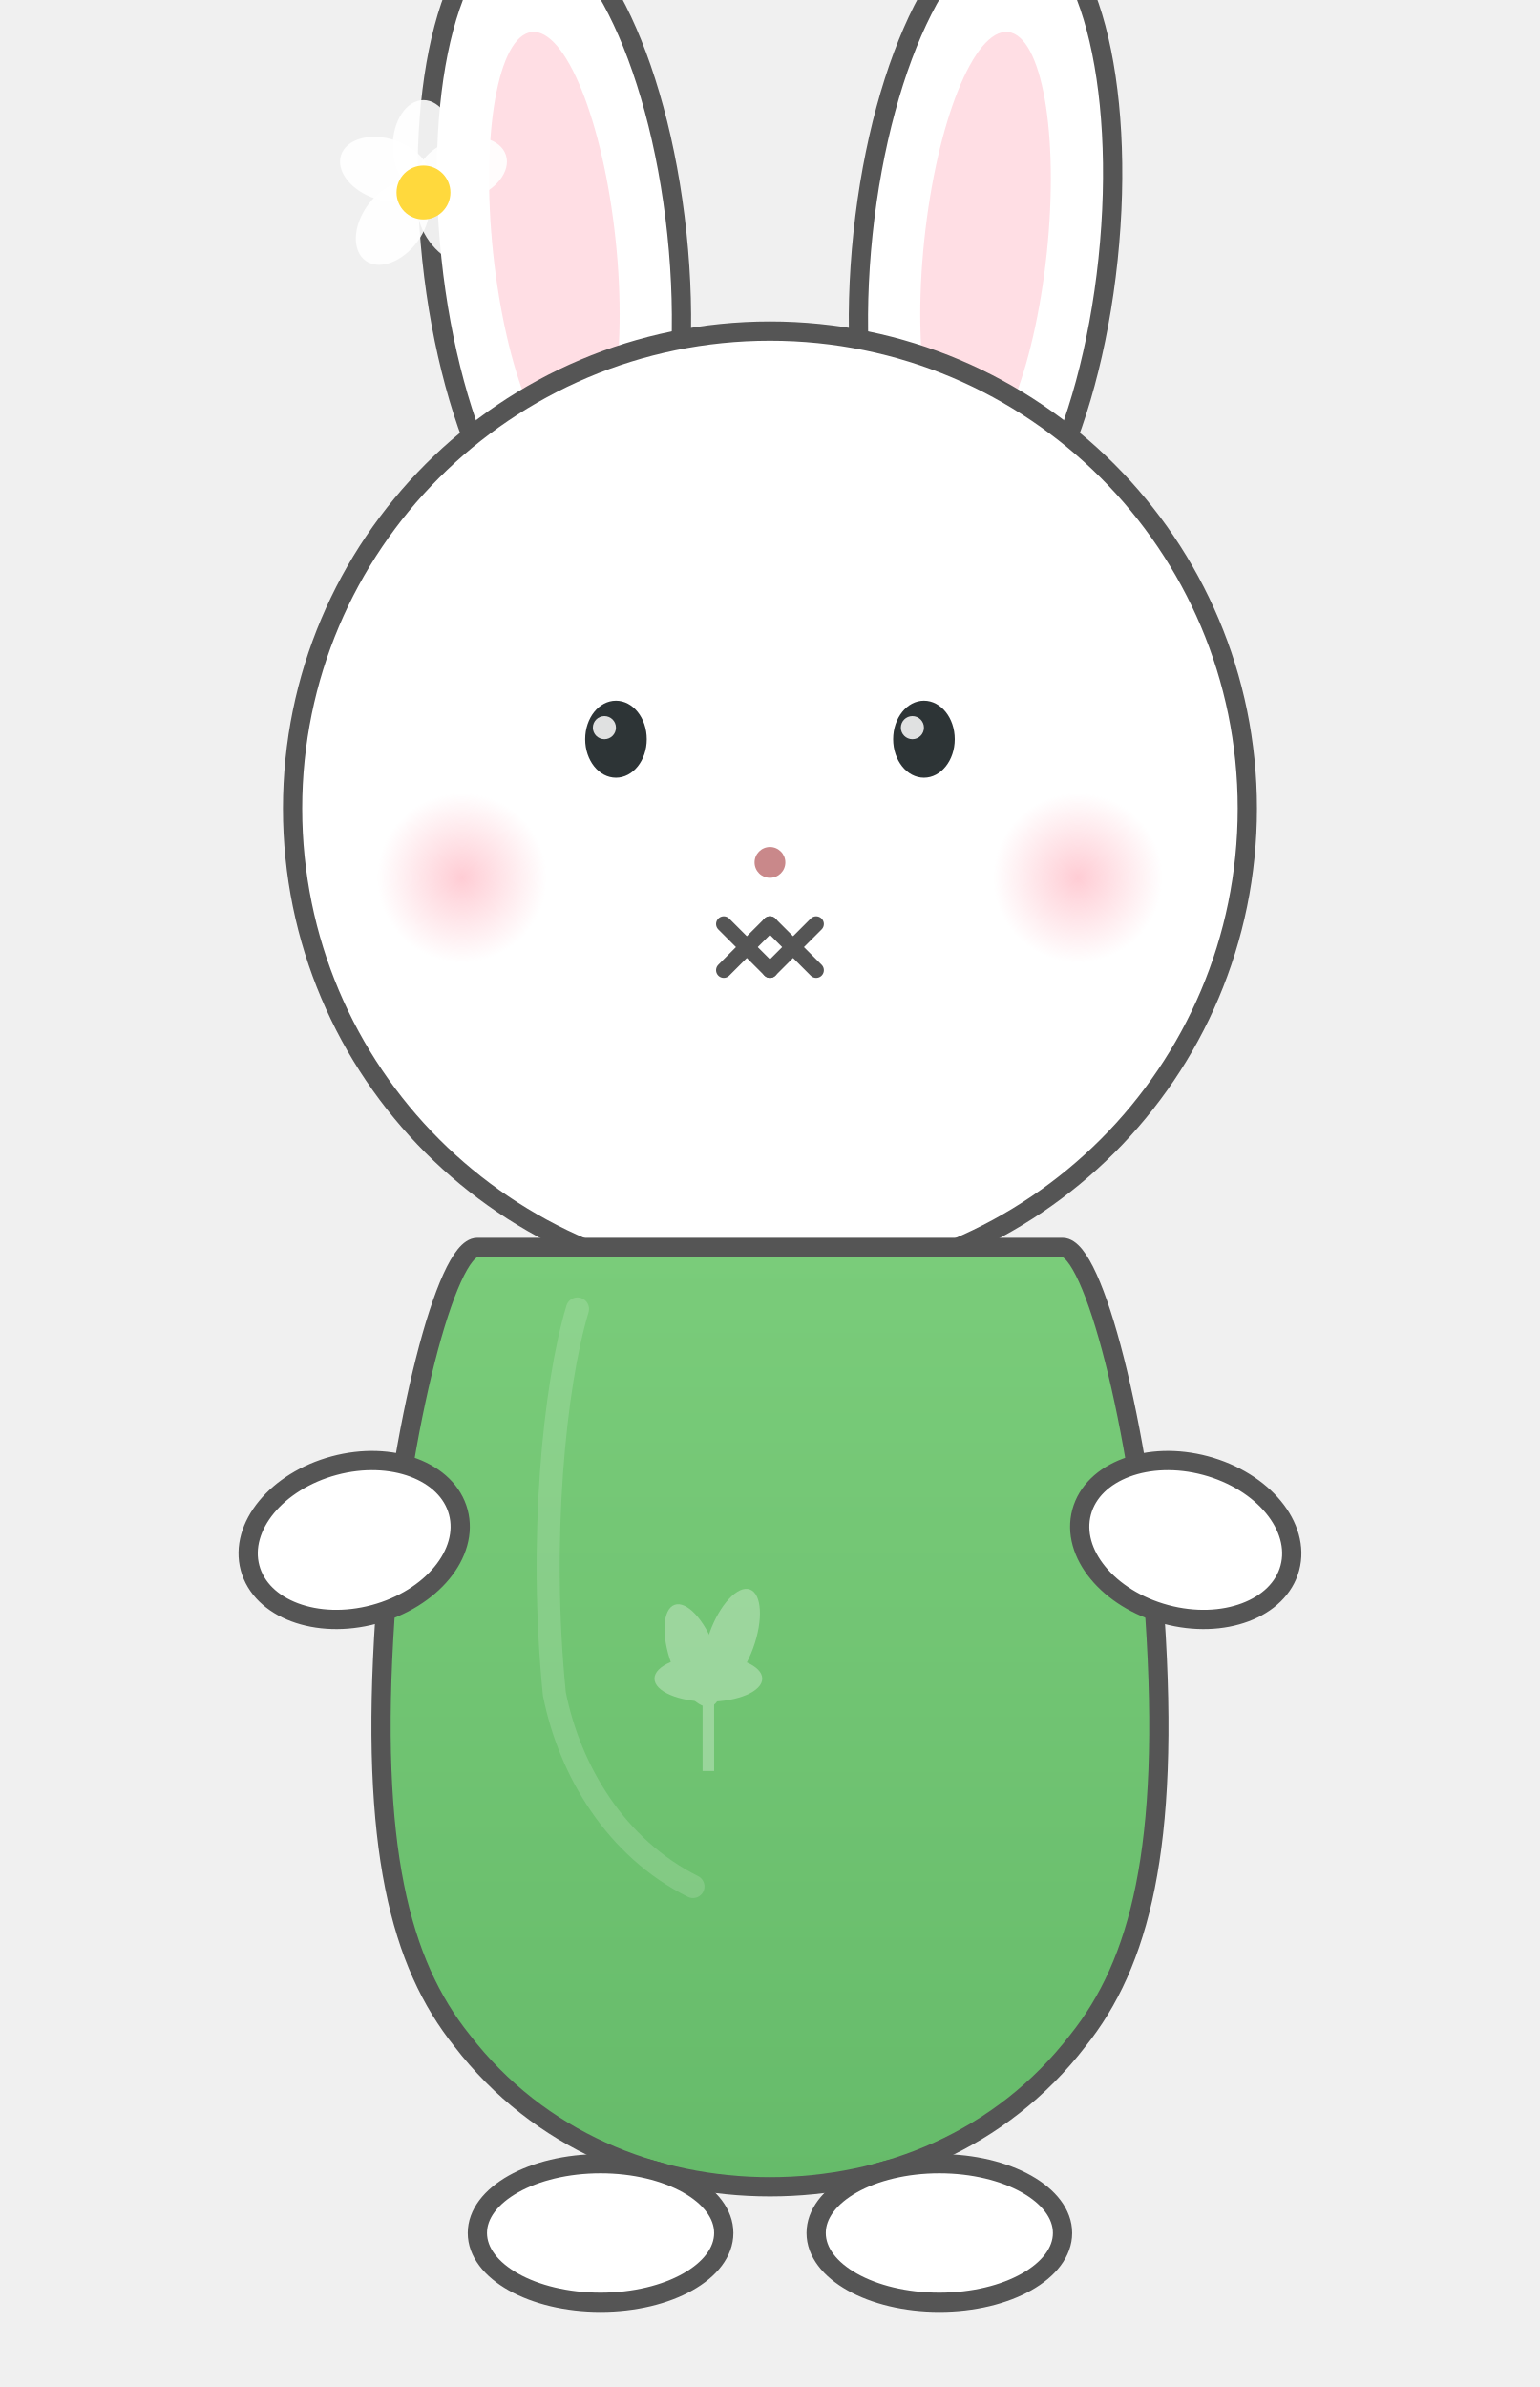
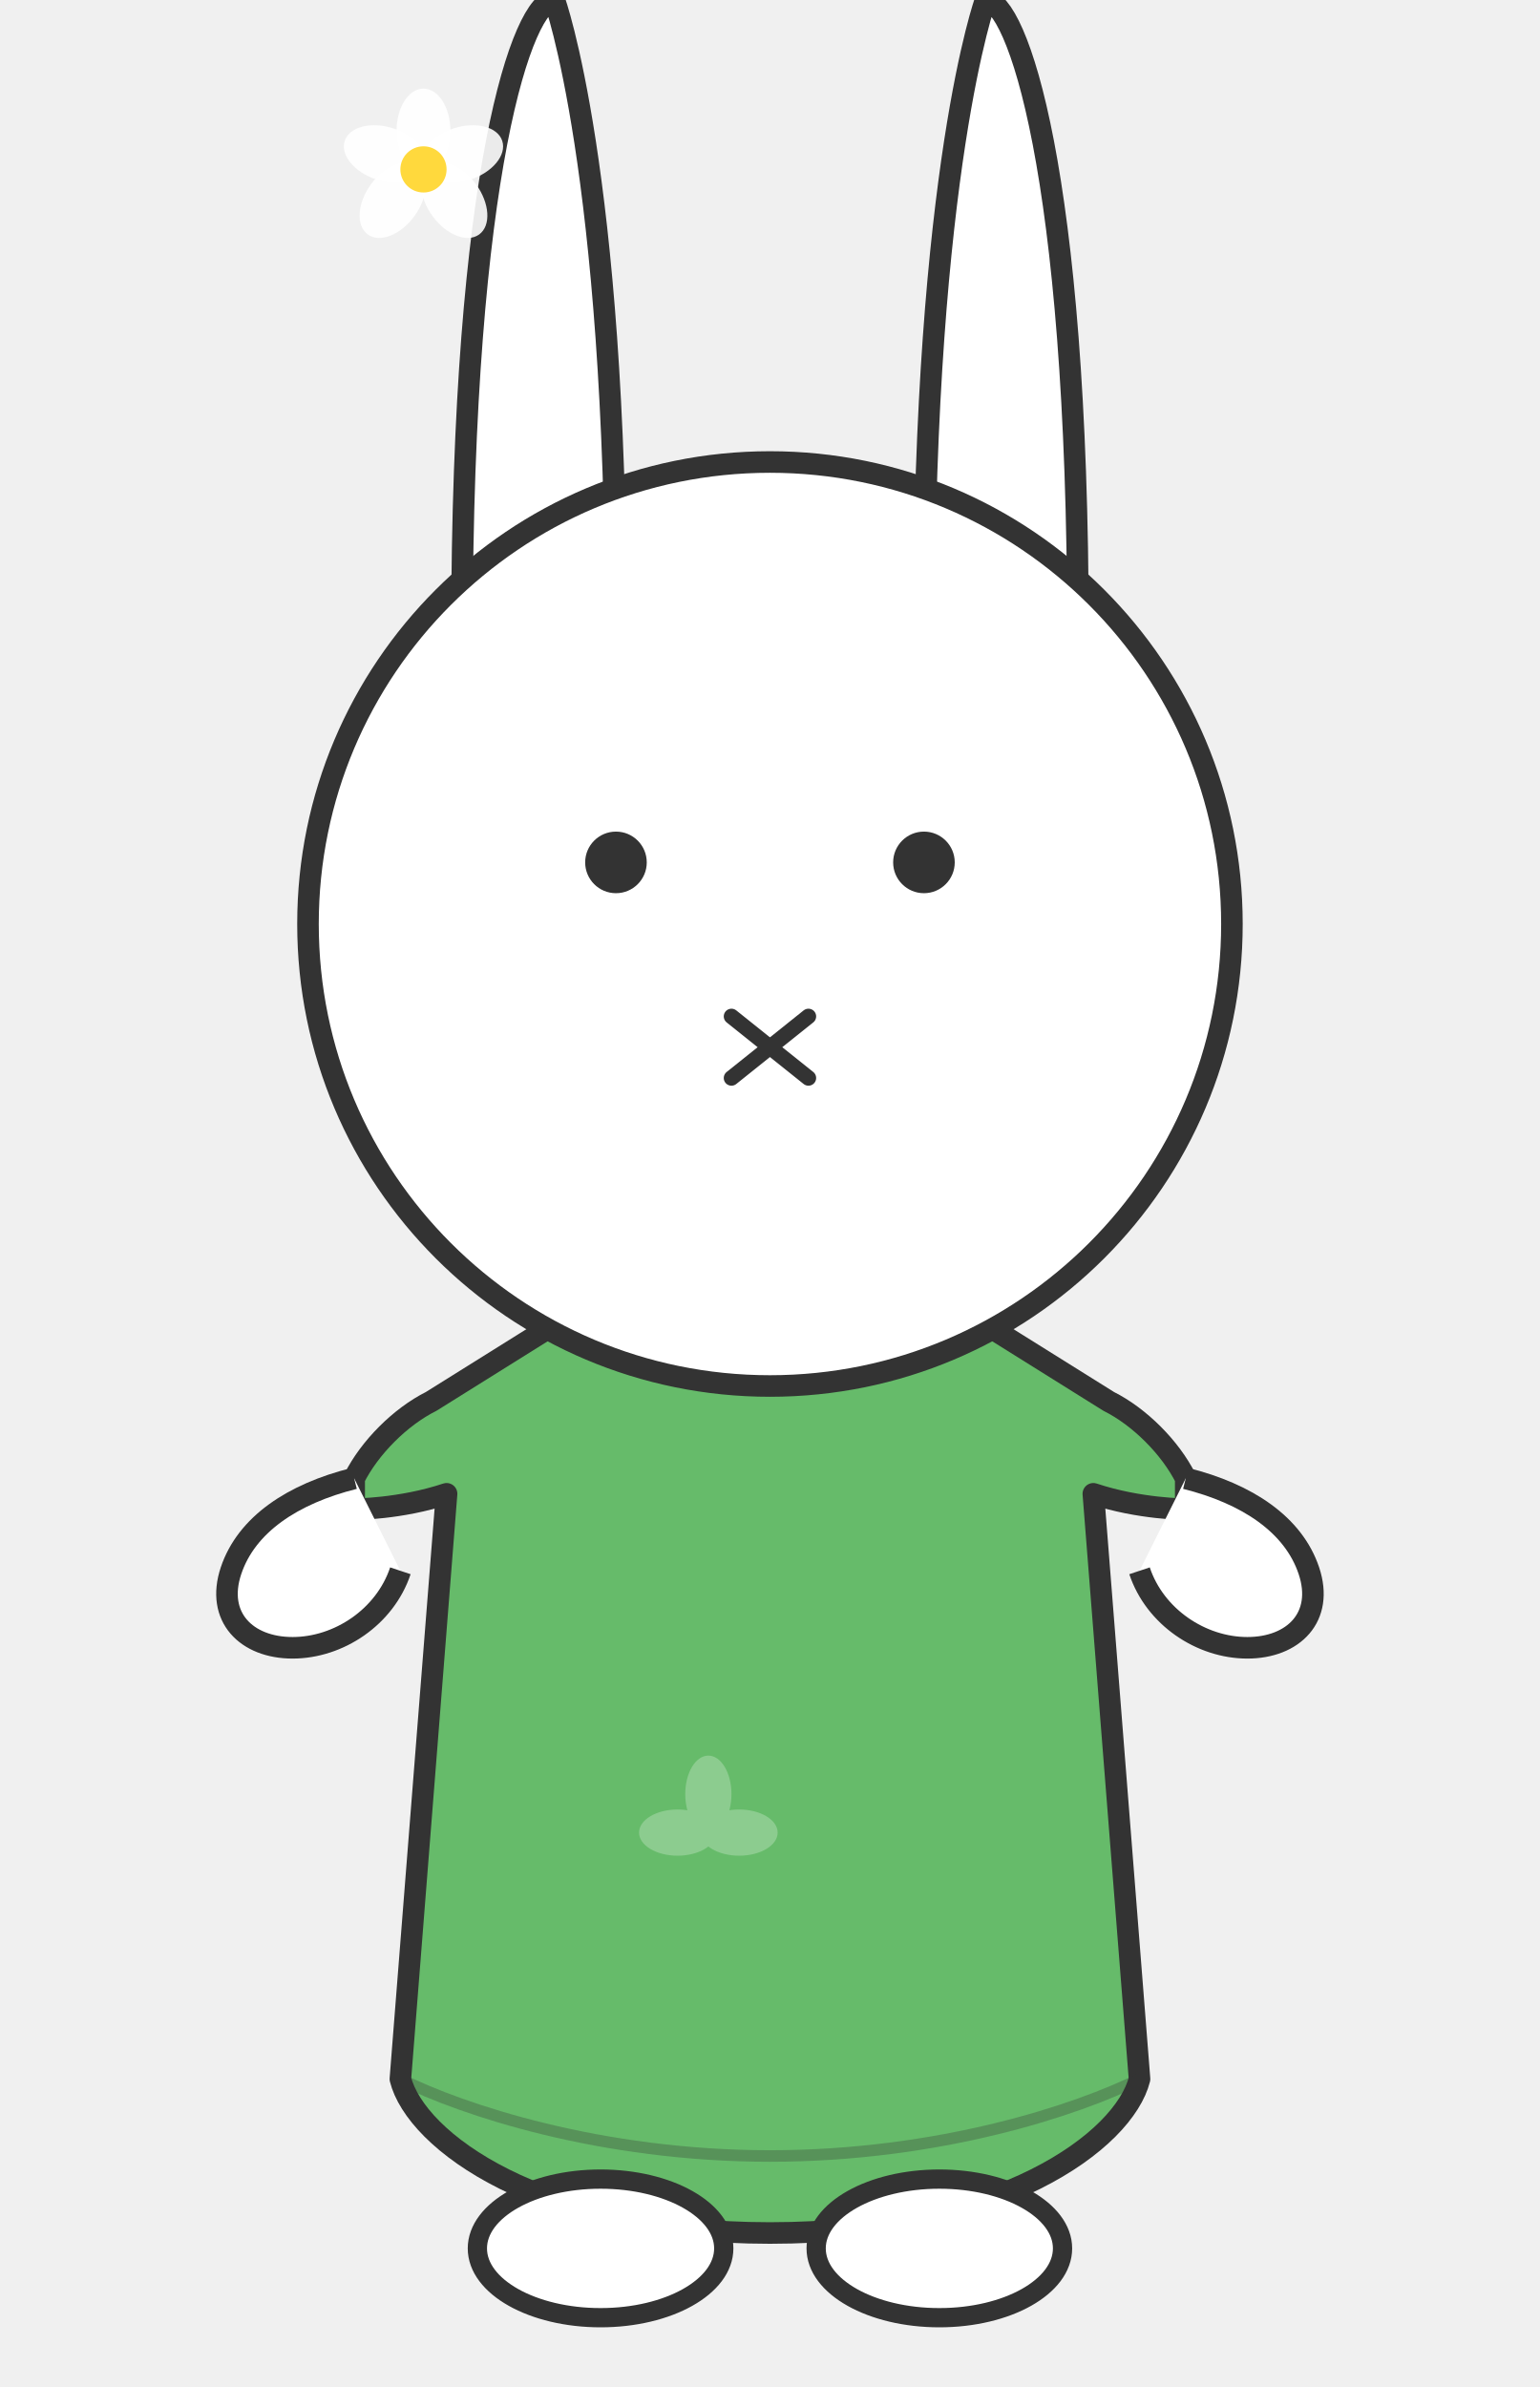
<svg xmlns="http://www.w3.org/2000/svg" viewBox="0 0 200 310">
-   <defs>
-     <radialGradient id="bL" cx="0.5" cy="0.5" r="0.5">
-       <stop offset="0%" stop-color="#FF9AAA" stop-opacity="0.5" />
-       <stop offset="100%" stop-color="#FF9AAA" stop-opacity="0" />
-     </radialGradient>
-     <linearGradient id="dress" x1="0" y1="0" x2="0" y2="1">
-       <stop offset="0%" stop-color="#7ACC7A" />
-       <stop offset="100%" stop-color="#66BB6A" />
-     </linearGradient>
-   </defs>
-   <ellipse cx="72" cy="32" rx="16" ry="42" fill="#FFF" stroke="#555" stroke-width="2.5" transform="rotate(-6,72,32)" />
-   <ellipse cx="72" cy="32" rx="8" ry="28" fill="#FFD0D9" transform="rotate(-6,72,32)" opacity="0.7" />
-   <ellipse cx="128" cy="32" rx="16" ry="42" fill="#FFF" stroke="#555" stroke-width="2.5" transform="rotate(6,128,32)" />
-   <ellipse cx="128" cy="32" rx="8" ry="28" fill="#FFD0D9" transform="rotate(6,128,32)" opacity="0.7" />
-   <g transform="translate(55,25)">
-     <ellipse cx="0" cy="-6" rx="4" ry="6" fill="#FFF" opacity="0.9" />
-     <ellipse cx="5" cy="-3" rx="4" ry="6" fill="#FFF" opacity="0.9" transform="rotate(72,5,-3)" />
-     <ellipse cx="4" cy="4" rx="4" ry="6" fill="#FFF" opacity="0.9" transform="rotate(144,4,4)" />
-     <ellipse cx="-4" cy="4" rx="4" ry="6" fill="#FFF" opacity="0.9" transform="rotate(216,-4,4)" />
-     <ellipse cx="-5" cy="-3" rx="4" ry="6" fill="#FFF" opacity="0.9" transform="rotate(288,-5,-3)" />
-     <circle cx="0" cy="0" r="3.5" fill="#FFD93D" />
+   <path d="M80,82 C80,22 72,0 72,0 C68,0 60,22 60,82" fill="#FFF" stroke="#333" stroke-width="2.8" stroke-linejoin="round" />
+   <path d="M120,82 C120,22 128,0 128,0 C132,0 140,22 140,82" fill="#FFF" stroke="#333" stroke-width="2.8" stroke-linejoin="round" />
+   <path d="M 78,170 L 72,172 L 56,182 C 52,184 48,188 46,192 L 46,196 C 46,196 52,196 58,194 L 52,270 C 54,278 70,290 100,290 C 130,290 146,278 148,270 L 142,194 C 148,196 154,196 154,196 L 154,192 C 152,188 148,184 144,182 L 128,172 L 122,170 Z" fill="#66BB6A" stroke="#333" stroke-width="2.8" stroke-linejoin="round" />
+   <path d="M78,170 C85,175 95,177 100,177 C105,177 115,175 122,170" fill="none" stroke="#333" stroke-width="2" stroke-linecap="round" />
+   <g opacity="0.25" fill="#FFF" transform="translate(92,238)">
+     <ellipse cx="0" cy="-5" rx="3" ry="5" />
+     <ellipse cx="4" cy="0" rx="3" ry="5" transform="rotate(90,4,0)" />
+     <ellipse cx="-4" cy="0" rx="3" ry="5" transform="rotate(90,-4,0)" />
  </g>
-   <circle cx="100" cy="105" r="62" fill="#FFF" stroke="#555" stroke-width="2.5" />
-   <ellipse cx="80" cy="96" rx="4" ry="5" fill="#2D3436" />
-   <circle cx="78.5" cy="94.5" r="1.5" fill="#FFF" opacity="0.85" />
-   <ellipse cx="120" cy="96" rx="4" ry="5" fill="#2D3436" />
-   <circle cx="118.5" cy="94.5" r="1.5" fill="#FFF" opacity="0.85" />
-   <circle cx="60" cy="114" r="11" fill="url(#bL)" />
-   <circle cx="140" cy="114" r="11" fill="url(#bL)" />
-   <circle cx="100" cy="112" r="2" fill="#C9888A" />
-   <line x1="94" y1="120" x2="100" y2="126" stroke="#555" stroke-width="2" stroke-linecap="round" />
-   <line x1="106" y1="120" x2="100" y2="126" stroke="#555" stroke-width="2" stroke-linecap="round" />
-   <line x1="94" y1="126" x2="100" y2="120" stroke="#555" stroke-width="2" stroke-linecap="round" />
-   <line x1="106" y1="126" x2="100" y2="120" stroke="#555" stroke-width="2" stroke-linecap="round" />
-   <path d="M62,162 C58,162 52,185 50,210 C48,240 52,255 60,265 C70,278 85,284 100,284 C115,284 130,278 140,265 C148,255 152,240 150,210 C148,185 142,162 138,162 Z" fill="url(#dress)" stroke="#555" stroke-width="2.5" />
-   <path d="M75,170 C72,180 70,200 72,220 C74,230 80,240 90,245" fill="none" stroke="#FFF" stroke-width="3" opacity="0.15" stroke-linecap="round" />
-   <g opacity="0.3" fill="#FFF">
-     <ellipse cx="90" cy="215" rx="3" ry="7" transform="rotate(-20,90,215)" />
-     <ellipse cx="95" cy="213" rx="3" ry="7" transform="rotate(20,95,213)" />
-     <ellipse cx="92" cy="218" rx="3" ry="7" transform="rotate(90,92,218)" />
-     <line x1="92" y1="220" x2="92" y2="230" stroke="#FFF" stroke-width="1.5" />
+   <path d="M46,192 C38,194 32,198 30,204 C28,210 32,214 38,214 C44,214 50,210 52,204" fill="#FFF" stroke="#333" stroke-width="2.8" stroke-linejoin="round" />
+   <path d="M154,192 C162,194 168,198 170,204 C172,210 168,214 162,214 C156,214 150,210 148,204" fill="#FFF" stroke="#333" stroke-width="2.8" stroke-linejoin="round" />
+   <path d="M52,270 C60,274 78,280 100,280 C122,280 140,274 148,270" fill="none" stroke="#333" stroke-width="1.5" opacity="0.3" />
+   <ellipse cx="78" cy="292" rx="16" ry="9" fill="#FFF" stroke="#333" stroke-width="2.5" />
+   <ellipse cx="122" cy="292" rx="16" ry="9" fill="#FFF" stroke="#333" stroke-width="2.5" />
+   <circle cx="100" cy="120" r="60" fill="#FFF" stroke="#333" stroke-width="2.8" />
+   <circle cx="80" cy="112" r="4" fill="#333" />
+   <circle cx="120" cy="112" r="4" fill="#333" />
+   <line x1="95" y1="132" x2="105" y2="140" stroke="#333" stroke-width="2" stroke-linecap="round" />
+   <line x1="105" y1="132" x2="95" y2="140" stroke="#333" stroke-width="2" stroke-linecap="round" />
+   <g transform="translate(55,22)">
+     <ellipse cx="0" cy="-5" rx="3.5" ry="5.5" fill="#FFF" opacity="0.9" />
+     <ellipse cx="5" cy="-2" rx="3.5" ry="5.5" fill="#FFF" opacity="0.9" transform="rotate(72,5,-2)" />
+     <ellipse cx="4" cy="4" rx="3.5" ry="5.5" fill="#FFF" opacity="0.9" transform="rotate(144,4,4)" />
+     <ellipse cx="-4" cy="4" rx="3.5" ry="5.5" fill="#FFF" opacity="0.9" transform="rotate(216,-4,4)" />
+     <ellipse cx="-5" cy="-2" rx="3.5" ry="5.5" fill="#FFF" opacity="0.9" transform="rotate(288,-5,-2)" />
+     <circle cx="0" cy="0" r="3" fill="#FFD93D" />
  </g>
-   <ellipse cx="46" cy="200" rx="14" ry="10" fill="#FFF" stroke="#555" stroke-width="2.5" transform="rotate(-15,46,200)" />
-   <ellipse cx="154" cy="200" rx="14" ry="10" fill="#FFF" stroke="#555" stroke-width="2.5" transform="rotate(15,154,200)" />
-   <ellipse cx="78" cy="290" rx="16" ry="9" fill="#FFF" stroke="#555" stroke-width="2.5" />
-   <ellipse cx="122" cy="290" rx="16" ry="9" fill="#FFF" stroke="#555" stroke-width="2.5" />
</svg>
